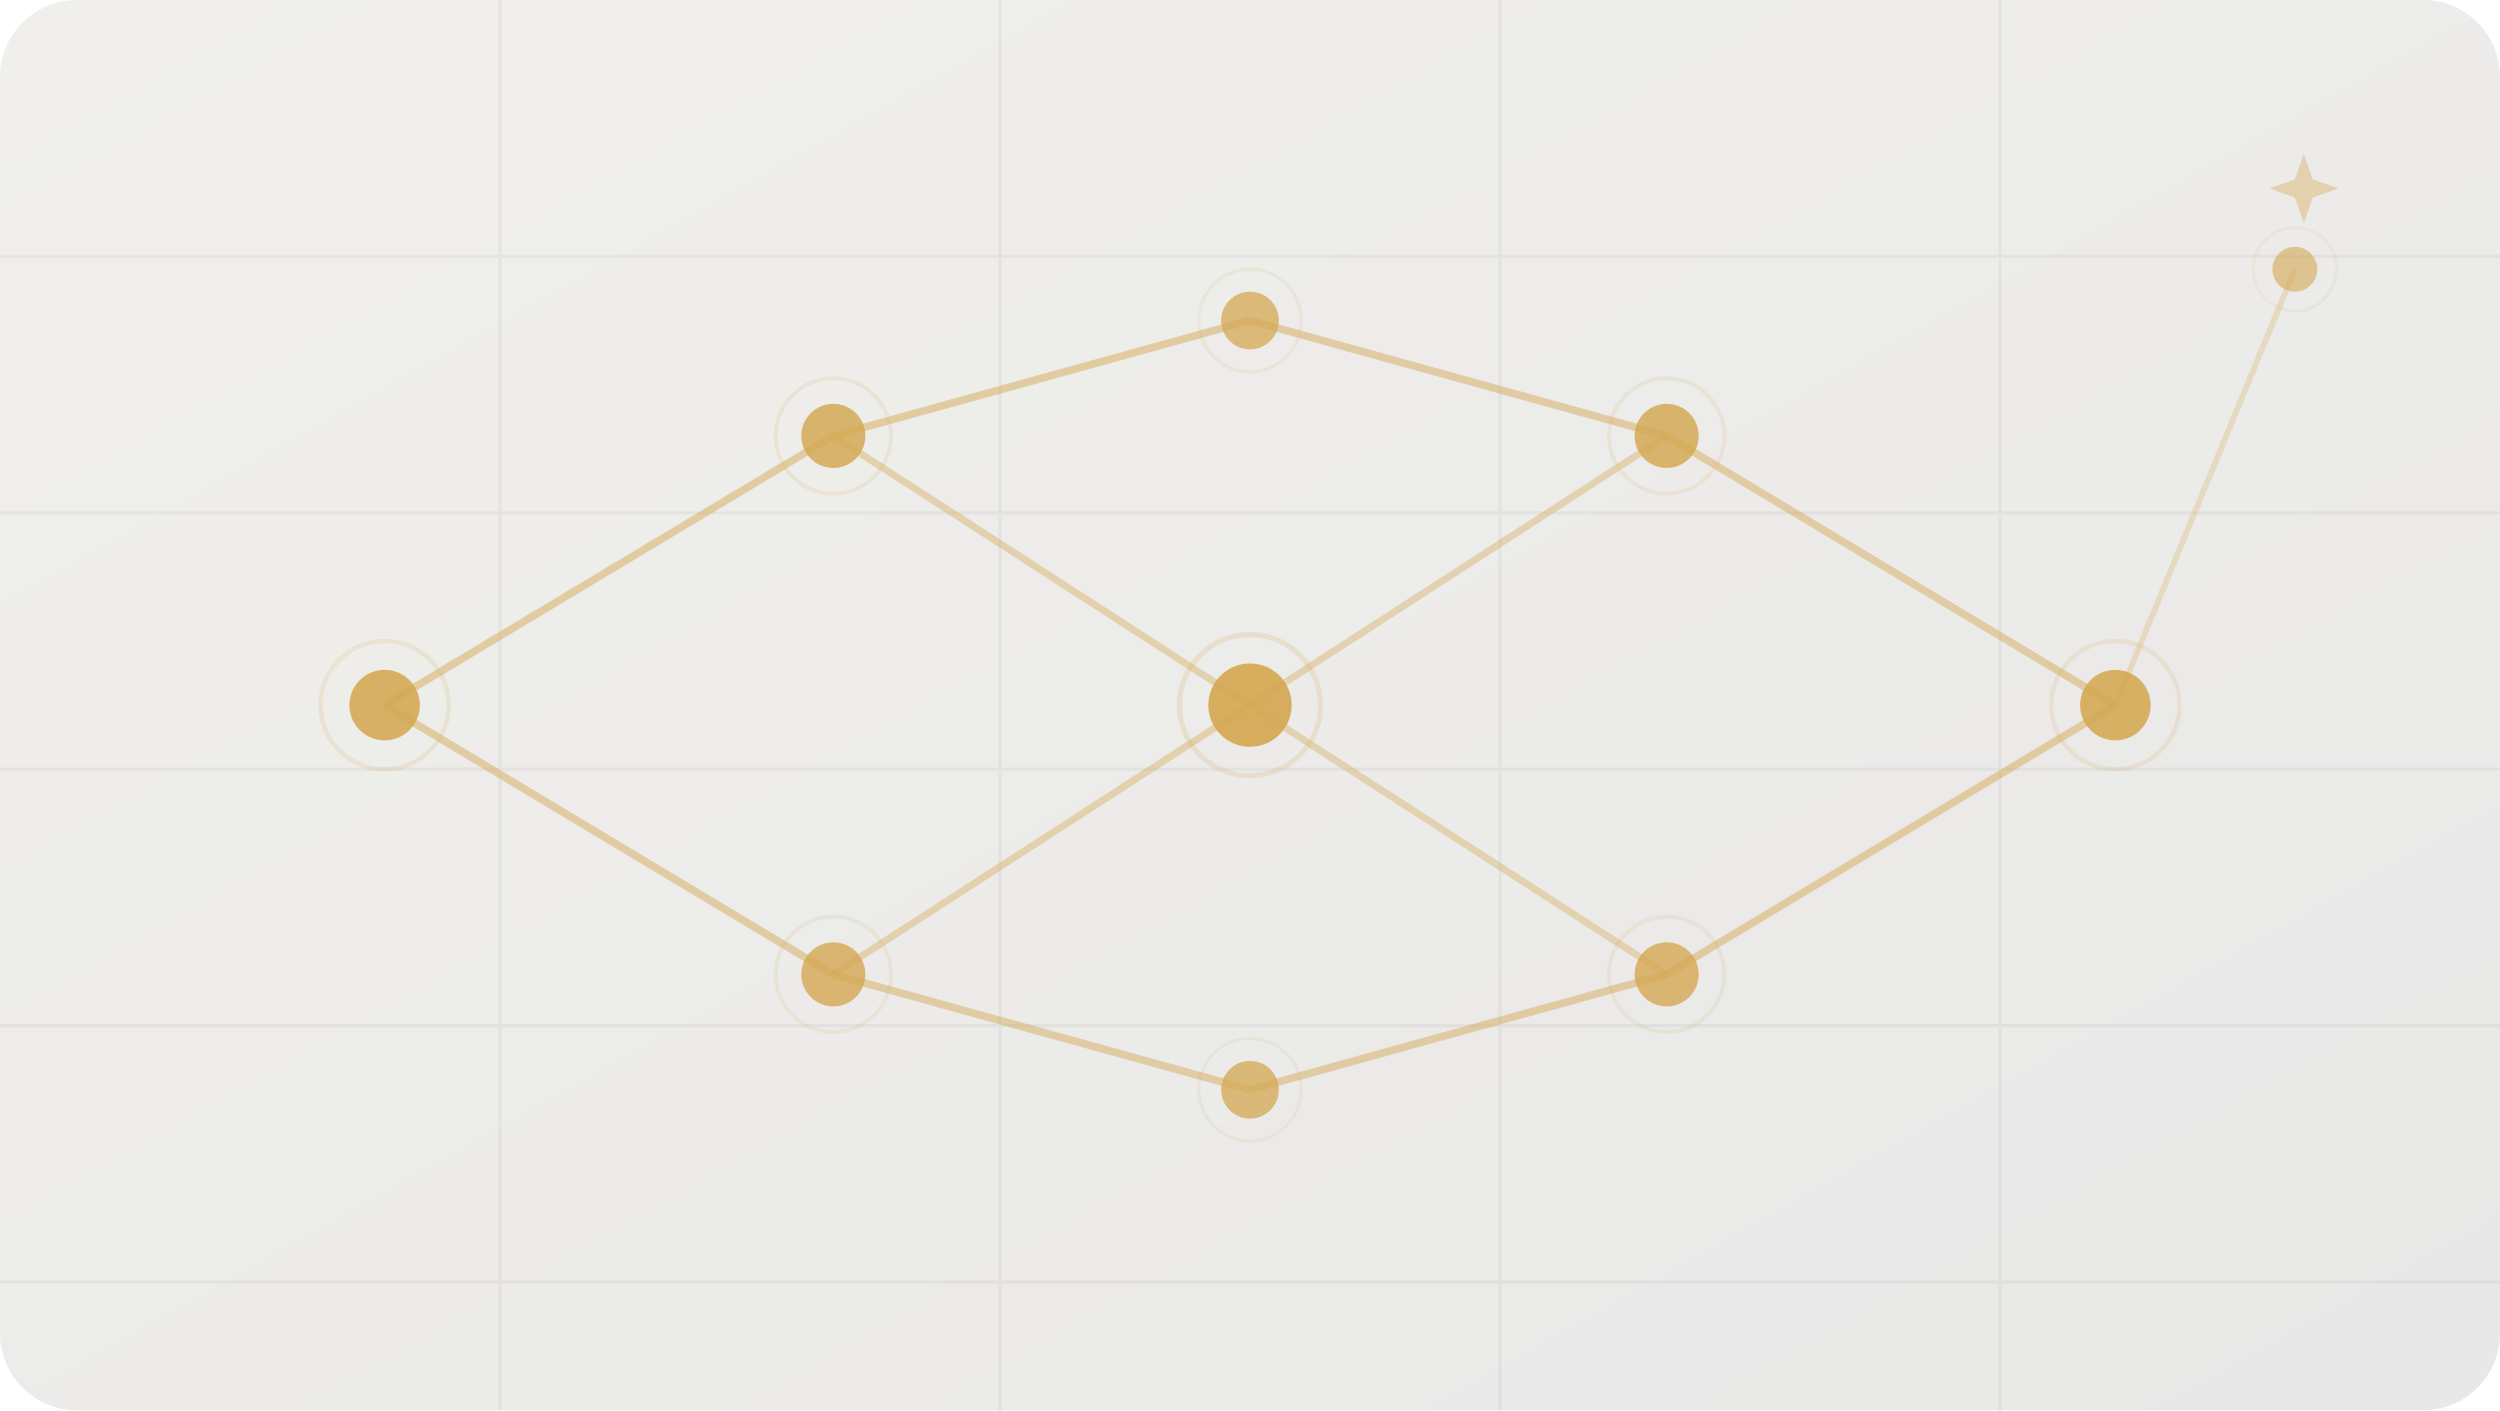
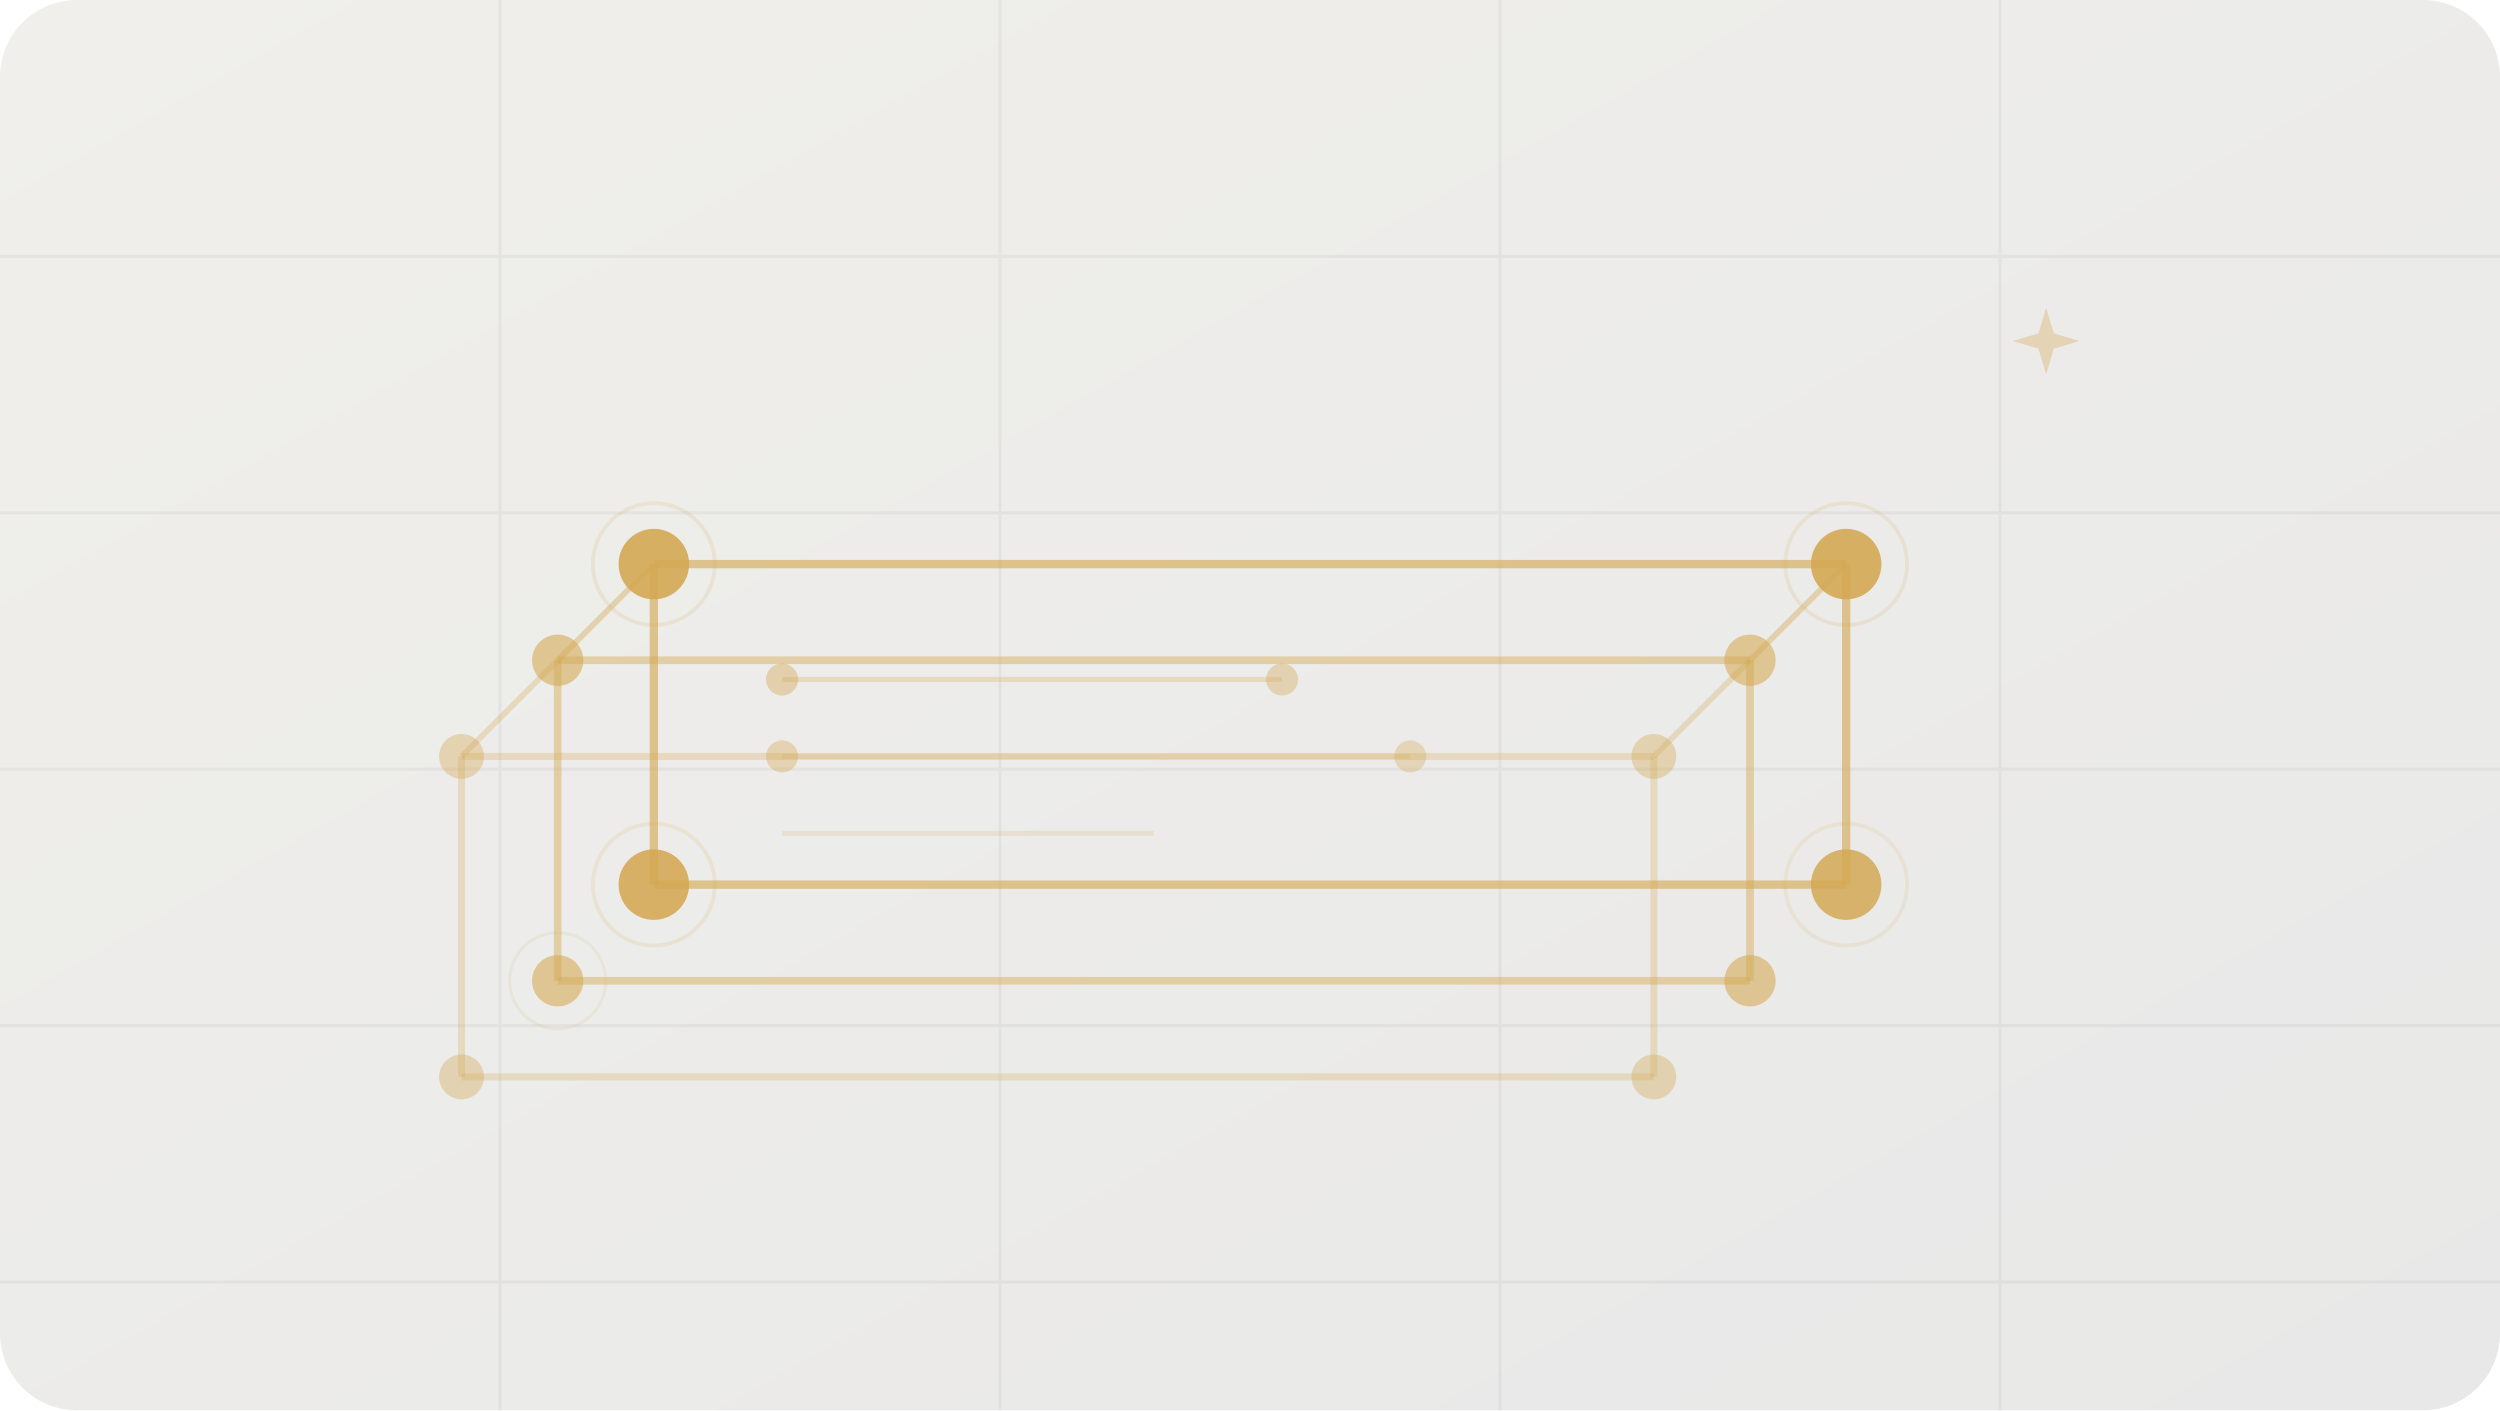
<svg xmlns="http://www.w3.org/2000/svg" width="390" height="220" viewBox="0 0 390 220" fill="none">
  <defs>
    <linearGradient id="bg_proj" x1="0" y1="0" x2="188" y2="334" gradientUnits="userSpaceOnUse">
      <stop stop-color="#F0EFEB" />
      <stop offset="1" stop-color="#E8E8E8" />
    </linearGradient>
  </defs>
  <rect width="390" height="220" rx="12" fill="url(#bg_proj)" />
  <g opacity="0.05">
    <line x1="0" y1="40" x2="390" y2="40" stroke="#1A1C1E" stroke-width="0.5" />
    <line x1="0" y1="80" x2="390" y2="80" stroke="#1A1C1E" stroke-width="0.5" />
    <line x1="0" y1="120" x2="390" y2="120" stroke="#1A1C1E" stroke-width="0.5" />
    <line x1="0" y1="160" x2="390" y2="160" stroke="#1A1C1E" stroke-width="0.5" />
    <line x1="0" y1="200" x2="390" y2="200" stroke="#1A1C1E" stroke-width="0.5" />
    <line x1="78" y1="0" x2="78" y2="220" stroke="#1A1C1E" stroke-width="0.5" />
    <line x1="156" y1="0" x2="156" y2="220" stroke="#1A1C1E" stroke-width="0.5" />
    <line x1="234" y1="0" x2="234" y2="220" stroke="#1A1C1E" stroke-width="0.5" />
    <line x1="312" y1="0" x2="312" y2="220" stroke="#1A1C1E" stroke-width="0.5" />
  </g>
-   <line x1="60" y1="110" x2="130" y2="68" stroke="#D4A853" stroke-width="1.2" opacity="0.48" />
-   <line x1="60" y1="110" x2="130" y2="152" stroke="#D4A853" stroke-width="1.2" opacity="0.48" />
-   <line x1="130" y1="68" x2="195" y2="50" stroke="#D4A853" stroke-width="1.2" opacity="0.48" />
-   <line x1="130" y1="68" x2="195" y2="110" stroke="#D4A853" stroke-width="1.1" opacity="0.4" />
-   <line x1="130" y1="152" x2="195" y2="110" stroke="#D4A853" stroke-width="1.1" opacity="0.4" />
-   <line x1="130" y1="152" x2="195" y2="170" stroke="#D4A853" stroke-width="1.2" opacity="0.48" />
-   <line x1="195" y1="50" x2="260" y2="68" stroke="#D4A853" stroke-width="1.2" opacity="0.48" />
-   <line x1="195" y1="110" x2="260" y2="68" stroke="#D4A853" stroke-width="1.1" opacity="0.38" />
-   <line x1="195" y1="110" x2="260" y2="152" stroke="#D4A853" stroke-width="1.1" opacity="0.38" />
-   <line x1="195" y1="170" x2="260" y2="152" stroke="#D4A853" stroke-width="1.2" opacity="0.48" />
-   <line x1="260" y1="68" x2="330" y2="110" stroke="#D4A853" stroke-width="1.2" opacity="0.48" />
-   <line x1="260" y1="152" x2="330" y2="110" stroke="#D4A853" stroke-width="1.2" opacity="0.48" />
-   <line x1="330" y1="110" x2="358" y2="42" stroke="#D4A853" stroke-width="0.9" opacity="0.28" />
-   <circle cx="60" cy="110" r="5.5" fill="#D4A853" opacity="0.88" />
-   <circle cx="60" cy="110" r="10" stroke="#D4A853" stroke-width="0.7" fill="none" opacity="0.16" />
-   <circle cx="130" cy="68" r="5" fill="#D4A853" opacity="0.84" />
-   <circle cx="130" cy="68" r="9" stroke="#D4A853" stroke-width="0.6" fill="none" opacity="0.14" />
-   <circle cx="130" cy="152" r="5" fill="#D4A853" opacity="0.80" />
-   <circle cx="130" cy="152" r="9" stroke="#D4A853" stroke-width="0.6" fill="none" opacity="0.13" />
-   <circle cx="195" cy="50" r="4.5" fill="#D4A853" opacity="0.75" />
-   <circle cx="195" cy="50" r="8" stroke="#D4A853" stroke-width="0.5" fill="none" opacity="0.12" />
-   <circle cx="195" cy="110" r="6.5" fill="#D4A853" opacity="0.92" />
-   <circle cx="195" cy="110" r="11" stroke="#D4A853" stroke-width="0.8" fill="none" opacity="0.20" />
-   <circle cx="195" cy="170" r="4.5" fill="#D4A853" opacity="0.75" />
-   <circle cx="195" cy="170" r="8" stroke="#D4A853" stroke-width="0.5" fill="none" opacity="0.12" />
-   <circle cx="260" cy="68" r="5" fill="#D4A853" opacity="0.84" />
-   <circle cx="260" cy="68" r="9" stroke="#D4A853" stroke-width="0.6" fill="none" opacity="0.14" />
-   <circle cx="260" cy="152" r="5" fill="#D4A853" opacity="0.80" />
-   <circle cx="260" cy="152" r="9" stroke="#D4A853" stroke-width="0.6" fill="none" opacity="0.13" />
-   <circle cx="330" cy="110" r="5.5" fill="#D4A853" opacity="0.88" />
-   <circle cx="330" cy="110" r="10" stroke="#D4A853" stroke-width="0.7" fill="none" opacity="0.16" />
-   <circle cx="358" cy="42" r="3.5" fill="#D4A853" opacity="0.60" />
-   <circle cx="358" cy="42" r="6.5" stroke="#D4A853" stroke-width="0.5" fill="none" opacity="0.10" />
-   <path d="M358 28 L359.4 24 L360.8 28 L364.8 29.4 L360.8 30.8 L359.4 34.8 L358 30.8 L354 29.4 Z" fill="#D4A853" opacity="0.40" />
+   <line x1="72" y1="168" x2="258" y2="168" stroke="#D4A853" stroke-width="1.1" opacity="0.28" />
+   <line x1="258" y1="168" x2="258" y2="118" stroke="#D4A853" stroke-width="1.1" opacity="0.28" />
+   <line x1="258" y1="118" x2="72" y2="118" stroke="#D4A853" stroke-width="1.1" opacity="0.28" />
+   <line x1="72" y1="118" x2="72" y2="168" stroke="#D4A853" stroke-width="1.1" opacity="0.28" />
+   <circle cx="72" cy="168" r="3.5" fill="#D4A853" opacity="0.38" />
+   <circle cx="258" cy="168" r="3.5" fill="#D4A853" opacity="0.38" />
+   <circle cx="258" cy="118" r="3.5" fill="#D4A853" opacity="0.38" />
+   <circle cx="72" cy="118" r="3.5" fill="#D4A853" opacity="0.38" />
+   <line x1="87" y1="153" x2="273" y2="153" stroke="#D4A853" stroke-width="1.2" opacity="0.45" />
+   <line x1="273" y1="153" x2="273" y2="103" stroke="#D4A853" stroke-width="1.2" opacity="0.45" />
+   <line x1="273" y1="103" x2="87" y2="103" stroke="#D4A853" stroke-width="1.2" opacity="0.45" />
+   <line x1="87" y1="103" x2="87" y2="153" stroke="#D4A853" stroke-width="1.2" opacity="0.45" />
+   <circle cx="87" cy="153" r="4" fill="#D4A853" opacity="0.58" />
+   <circle cx="87" cy="153" r="7.5" stroke="#D4A853" stroke-width="0.5" fill="none" opacity="0.11" />
+   <circle cx="273" cy="153" r="4" fill="#D4A853" opacity="0.58" />
+   <circle cx="273" cy="103" r="4" fill="#D4A853" opacity="0.58" />
+   <circle cx="87" cy="103" r="4" fill="#D4A853" opacity="0.58" />
+   <line x1="72" y1="118" x2="87" y2="103" stroke="#D4A853" stroke-width="0.9" opacity="0.30" />
+   <line x1="258" y1="118" x2="273" y2="103" stroke="#D4A853" stroke-width="0.9" opacity="0.30" />
+   <line x1="87" y1="103" x2="102" y2="88" stroke="#D4A853" stroke-width="0.9" opacity="0.40" />
+   <line x1="273" y1="103" x2="288" y2="88" stroke="#D4A853" stroke-width="0.9" opacity="0.40" />
+   <line x1="102" y1="138" x2="288" y2="138" stroke="#D4A853" stroke-width="1.3" opacity="0.62" />
+   <line x1="288" y1="138" x2="288" y2="88" stroke="#D4A853" stroke-width="1.3" opacity="0.62" />
+   <line x1="288" y1="88" x2="102" y2="88" stroke="#D4A853" stroke-width="1.3" opacity="0.62" />
+   <line x1="102" y1="88" x2="102" y2="138" stroke="#D4A853" stroke-width="1.3" opacity="0.62" />
+   <circle cx="102" cy="138" r="5.5" fill="#D4A853" opacity="0.88" />
+   <circle cx="102" cy="138" r="9.5" stroke="#D4A853" stroke-width="0.6" fill="none" opacity="0.15" />
+   <circle cx="288" cy="138" r="5.5" fill="#D4A853" opacity="0.85" />
+   <circle cx="288" cy="138" r="9.5" stroke="#D4A853" stroke-width="0.6" fill="none" opacity="0.14" />
+   <circle cx="288" cy="88" r="5.5" fill="#D4A853" opacity="0.90" />
+   <circle cx="288" cy="88" r="9.5" stroke="#D4A853" stroke-width="0.6" fill="none" opacity="0.16" />
+   <circle cx="102" cy="88" r="5.5" fill="#D4A853" opacity="0.90" />
+   <circle cx="102" cy="88" r="9.5" stroke="#D4A853" stroke-width="0.6" fill="none" opacity="0.16" />
+   <line x1="122" y1="106" x2="200" y2="106" stroke="#D4A853" stroke-width="0.8" opacity="0.28" />
+   <line x1="122" y1="118" x2="220" y2="118" stroke="#D4A853" stroke-width="0.8" opacity="0.22" />
+   <line x1="122" y1="130" x2="180" y2="130" stroke="#D4A853" stroke-width="0.8" opacity="0.18" />
+   <circle cx="122" cy="106" r="2.5" fill="#D4A853" opacity="0.42" />
+   <circle cx="200" cy="106" r="2.5" fill="#D4A853" opacity="0.38" />
+   <circle cx="122" cy="118" r="2.5" fill="#D4A853" opacity="0.38" />
+   <circle cx="220" cy="118" r="2.5" fill="#D4A853" opacity="0.32" />
+   <path d="M318 52 L319.2 48 L320.4 52 L324.4 53.2 L320.4 54.4 L319.2 58.4 L318 54.4 L314 53.2 Z" fill="#D4A853" opacity="0.35" />
</svg>
